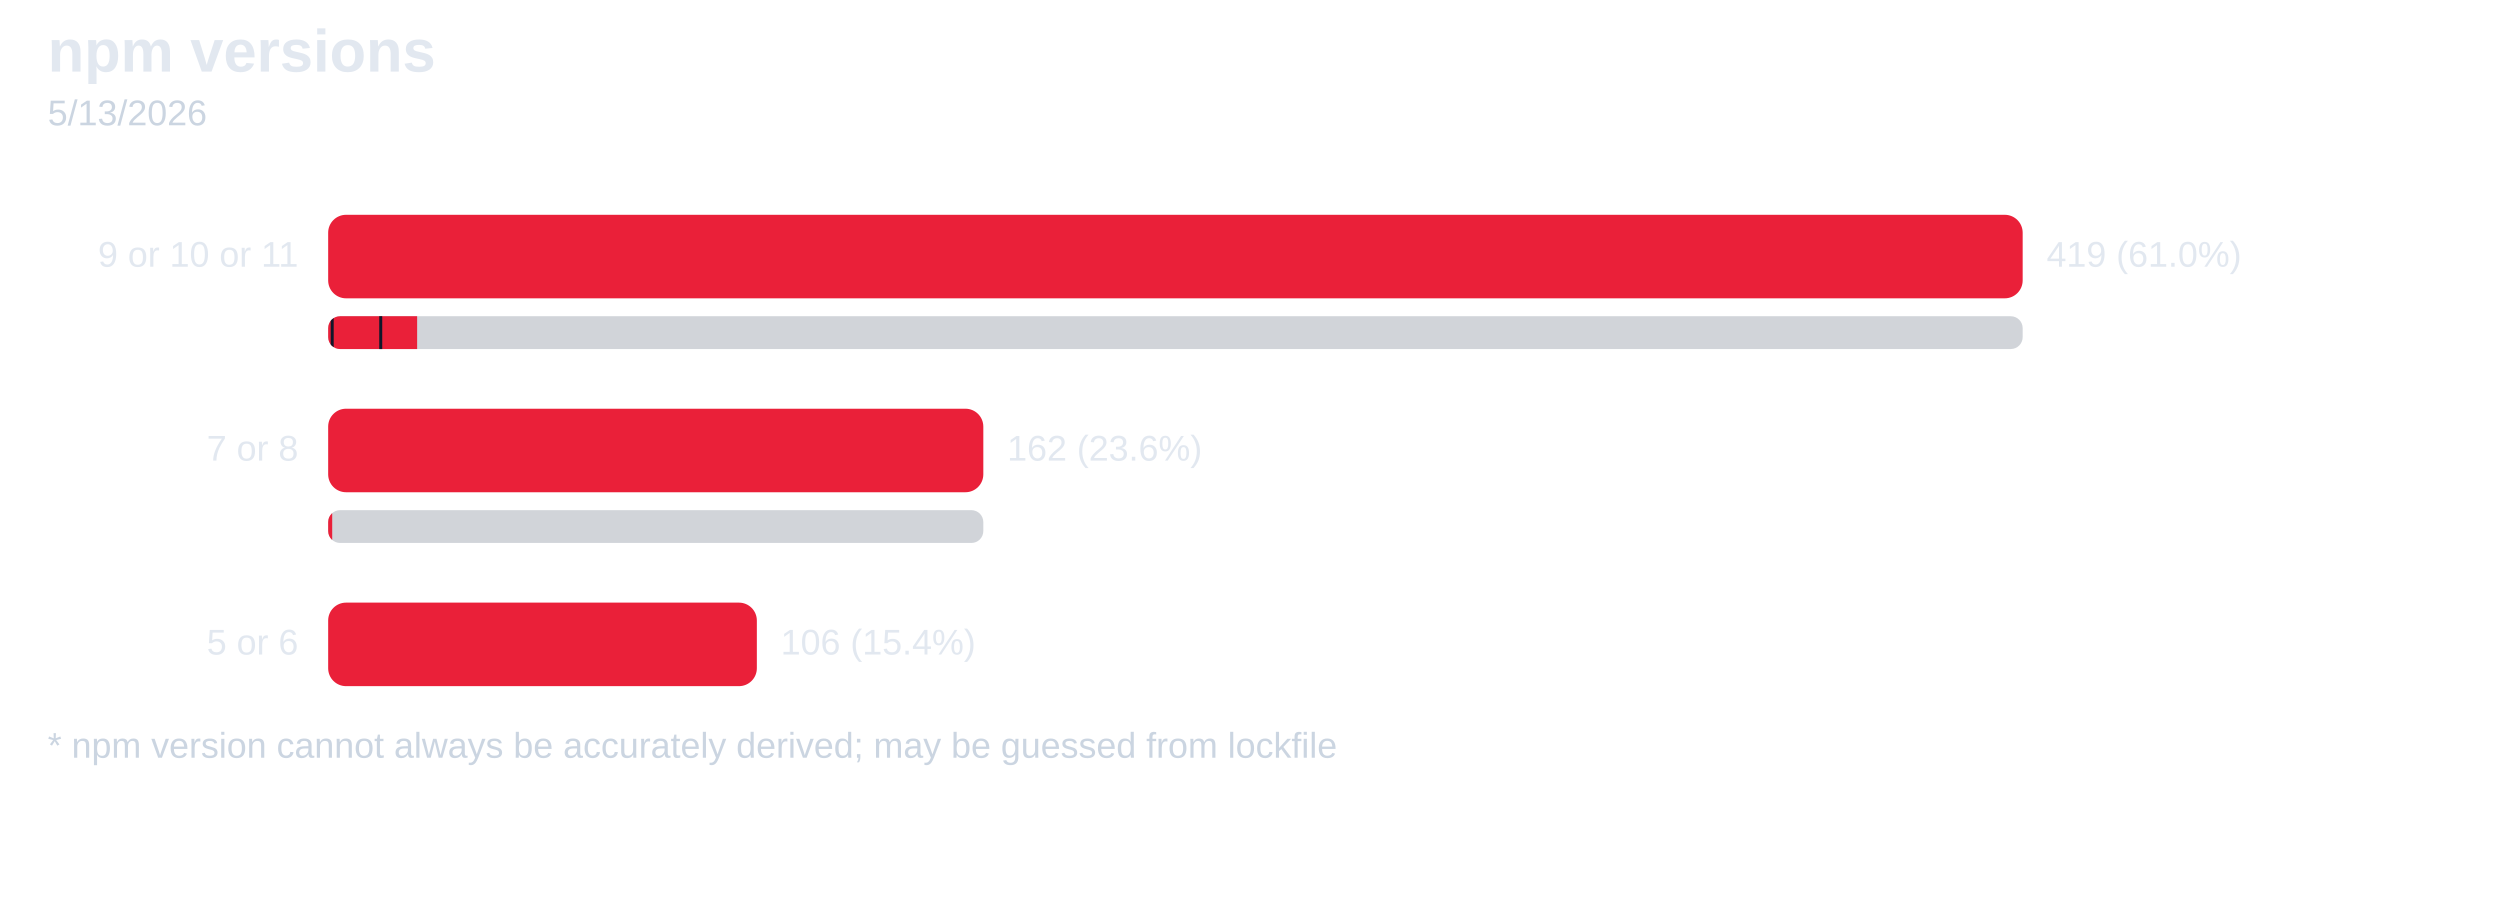
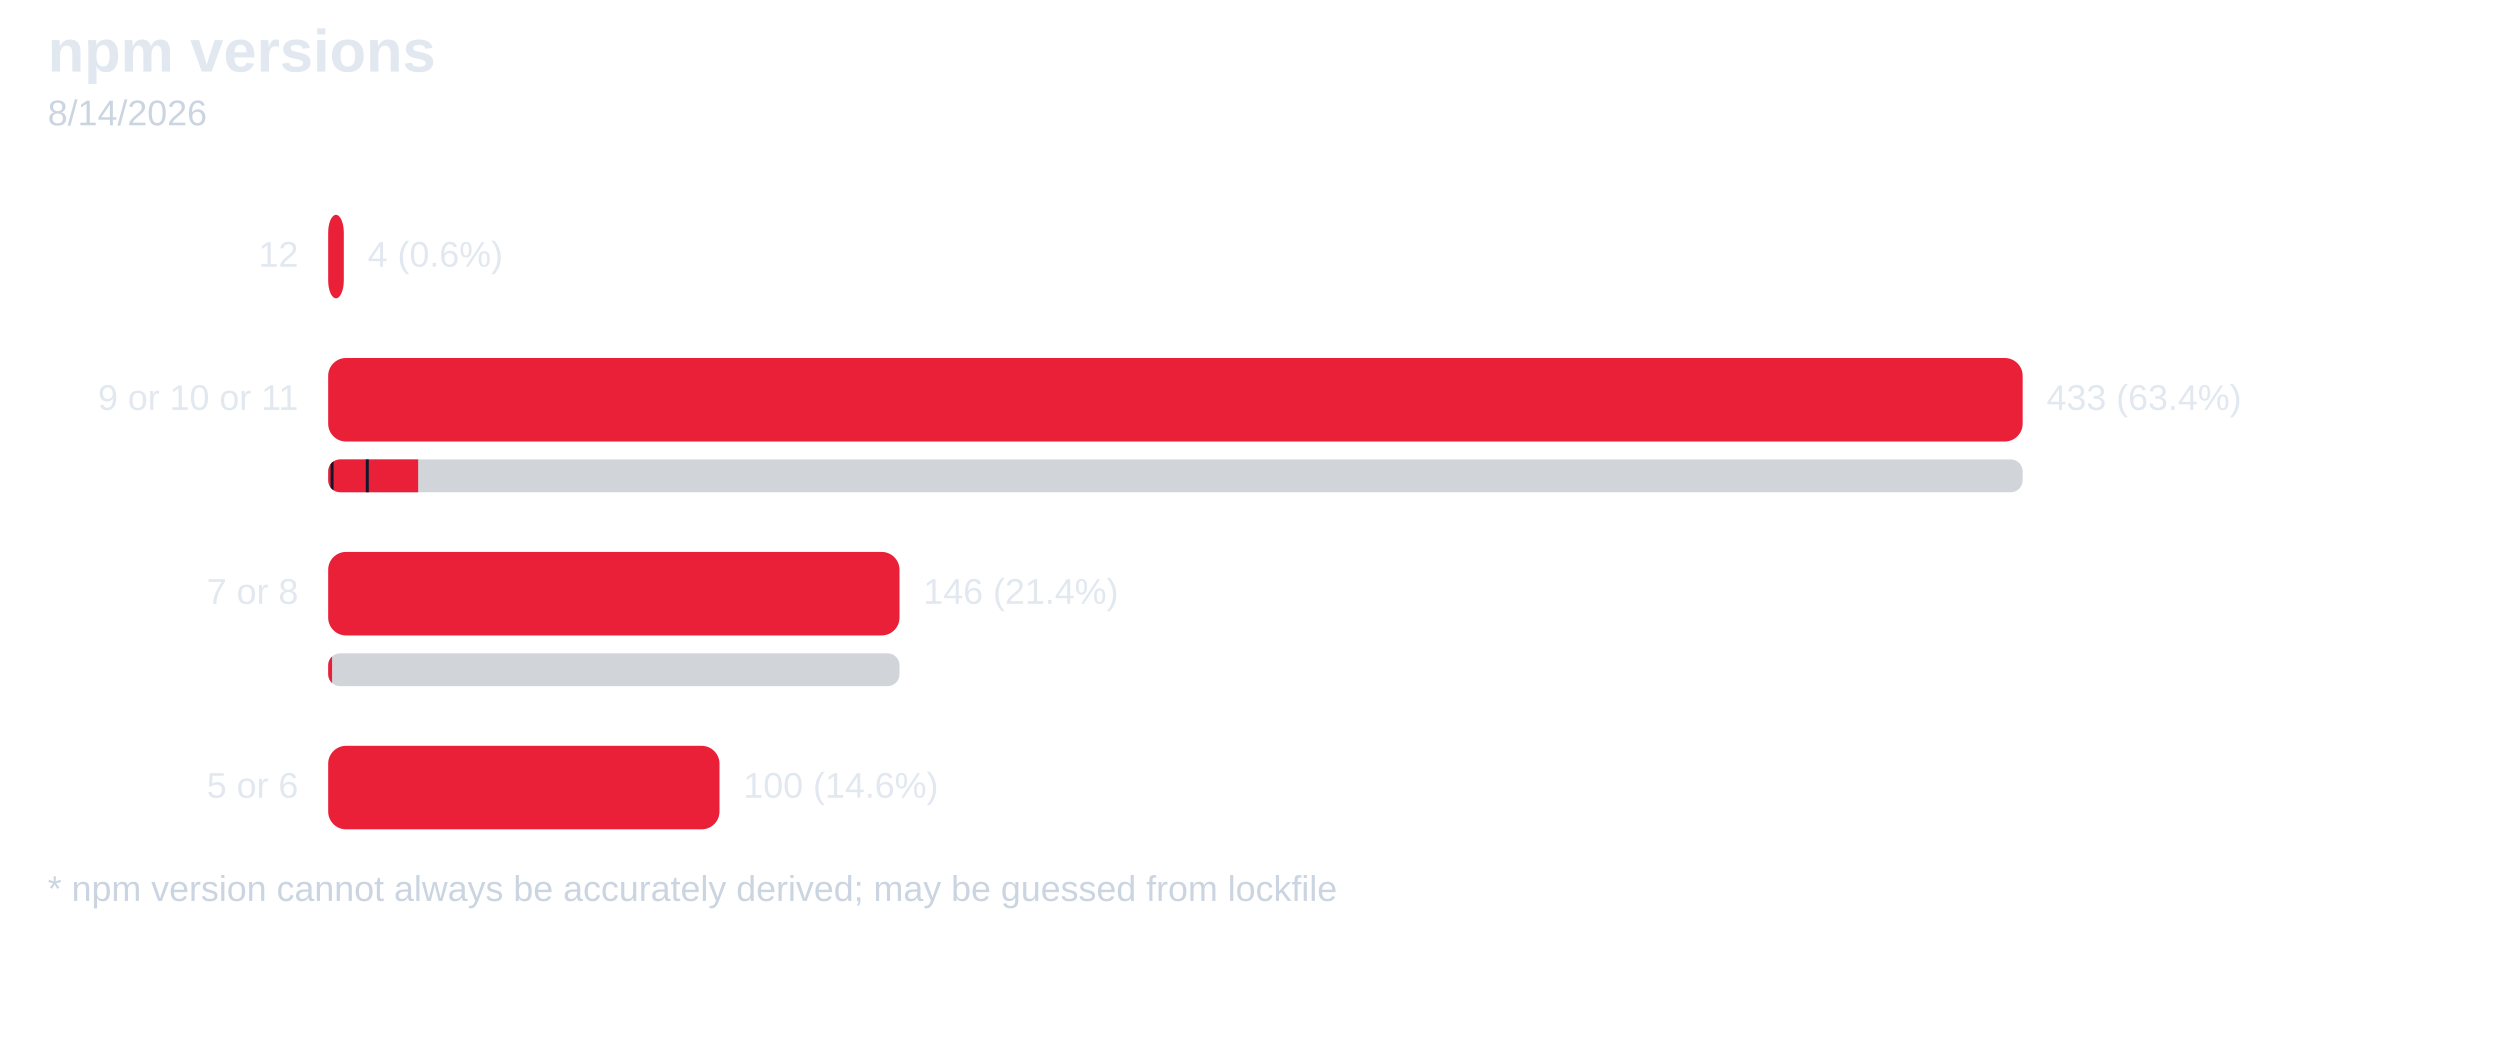
- <svg xmlns="http://www.w3.org/2000/svg" width="838" height="302" viewBox="0 0 838 302" role="img" aria-label="npm versions">
+ <svg xmlns="http://www.w3.org/2000/svg" width="838" height="350" viewBox="0 0 838 350" role="img" aria-label="npm versions">
  <style>
    text { font-family: "Helvetica Neue", Arial, sans-serif; }
    .title { font-size: 20px; font-weight: 700; fill: #e2e8f0; }
    .subtitle { font-size: 12px; fill: #cbd5e1; }
    .footer { font-size: 12px; fill: #cbd5e1; }
    .label { font-size: 12px; text-anchor: end; fill: #e2e8f0; }
    .value { font-size: 12px; fill: #e2e8f0; }
  </style>
  <text class="title" x="16" y="24">npm versions</text>
-   <text class="subtitle" x="16" y="42">5/13/2026</text>
+   <text class="subtitle" x="16" y="42">8/14/2026</text>
  <g class="bars">
+     <g class="bar" data-label="12">
+       <text class="label" x="100" y="86" dominant-baseline="middle">12</text>
+       <rect x="110" y="72" width="5.247" height="28" rx="6" fill="#ea2039" />
+       <text class="value" x="123.247" y="86" dominant-baseline="middle">4 (0.6%)</text>
+     </g>
    <g class="bar" data-label="9 or 10 or 11">
-       <text class="label" x="100" y="86" dominant-baseline="middle">9 or 10 or 11</text>
-       <rect x="110" y="72" width="568" height="28" rx="6" fill="#ea2039" />
-       <text class="value" x="686" y="86" dominant-baseline="middle">419 (61.0%)</text>
-       <clipPath id="mini-bar-dark-0-9-or-10-or-11">
-         <rect x="110" y="106" width="568" height="11" rx="4" />
+       <text class="label" x="100" y="134" dominant-baseline="middle">9 or 10 or 11</text>
+       <rect x="110" y="120" width="568" height="28" rx="6" fill="#ea2039" />
+       <text class="value" x="686" y="134" dominant-baseline="middle">433 (63.4%)</text>
+       <clipPath id="mini-bar-dark-1-9-or-10-or-11">
+         <rect x="110" y="154" width="568" height="11" rx="4" />
      </clipPath>
-       <rect x="110" y="106" width="568" height="11" rx="4" fill="#475569" opacity="0.25" />
-       <g clip-path="url(#mini-bar-dark-0-9-or-10-or-11)">
-         <rect x="110" y="106" width="1.356" height="11" fill="#ea2039" />
-         <rect x="111.356" y="106" width="16.267" height="11" fill="#ea2039" />
-         <line x1="111.356" y1="106" x2="111.356" y2="117" stroke="#0f172a" stroke-width="1" />
-         <rect x="127.623" y="106" width="12.2" height="11" fill="#ea2039" />
-         <line x1="127.623" y1="106" x2="127.623" y2="117" stroke="#0f172a" stroke-width="1" />
+       <rect x="110" y="154" width="568" height="11" rx="4" fill="#475569" opacity="0.25" />
+       <g clip-path="url(#mini-bar-dark-1-9-or-10-or-11)">
+         <rect x="110" y="154" width="1.312" height="11" fill="#ea2039" />
+         <rect x="111.312" y="154" width="11.806" height="11" fill="#ea2039" />
+         <line x1="111.312" y1="154" x2="111.312" y2="165" stroke="#0f172a" stroke-width="1" />
+         <rect x="123.118" y="154" width="17.053" height="11" fill="#ea2039" />
+         <line x1="123.118" y1="154" x2="123.118" y2="165" stroke="#0f172a" stroke-width="1" />
      </g>
    </g>
    <g class="bar" data-label="7 or 8">
-       <text class="label" x="100" y="151" dominant-baseline="middle">7 or 8</text>
-       <rect x="110" y="137" width="219.609" height="28" rx="6" fill="#ea2039" />
-       <text class="value" x="337.609" y="151" dominant-baseline="middle">162 (23.6%)</text>
-       <clipPath id="mini-bar-dark-1-7-or-8">
-         <rect x="110" y="171" width="219.609" height="11" rx="4" />
+       <text class="label" x="100" y="199" dominant-baseline="middle">7 or 8</text>
+       <rect x="110" y="185" width="191.52" height="28" rx="6" fill="#ea2039" />
+       <text class="value" x="309.52" y="199" dominant-baseline="middle">146 (21.4%)</text>
+       <clipPath id="mini-bar-dark-2-7-or-8">
+         <rect x="110" y="219" width="191.52" height="11" rx="4" />
      </clipPath>
-       <rect x="110" y="171" width="219.609" height="11" rx="4" fill="#475569" opacity="0.25" />
-       <g clip-path="url(#mini-bar-dark-1-7-or-8)">
-         <rect x="110" y="171" width="1.356" height="11" fill="#ea2039" />
+       <rect x="110" y="219" width="191.52" height="11" rx="4" fill="#475569" opacity="0.25" />
+       <g clip-path="url(#mini-bar-dark-2-7-or-8)">
+         <rect x="110" y="219" width="1.312" height="11" fill="#ea2039" />
      </g>
    </g>
    <g class="bar" data-label="5 or 6">
-       <text class="label" x="100" y="216" dominant-baseline="middle">5 or 6</text>
-       <rect x="110" y="202" width="143.695" height="28" rx="6" fill="#ea2039" />
-       <text class="value" x="261.695" y="216" dominant-baseline="middle">106 (15.4%)</text>
+       <text class="label" x="100" y="264" dominant-baseline="middle">5 or 6</text>
+       <rect x="110" y="250" width="131.178" height="28" rx="6" fill="#ea2039" />
+       <text class="value" x="249.178" y="264" dominant-baseline="middle">100 (14.6%)</text>
    </g>
  </g>
-   <text class="footer" x="16" y="254">* npm version cannot always be accurately derived; may be guessed from lockfile</text>
+   <text class="footer" x="16" y="302">* npm version cannot always be accurately derived; may be guessed from lockfile</text>
</svg>
